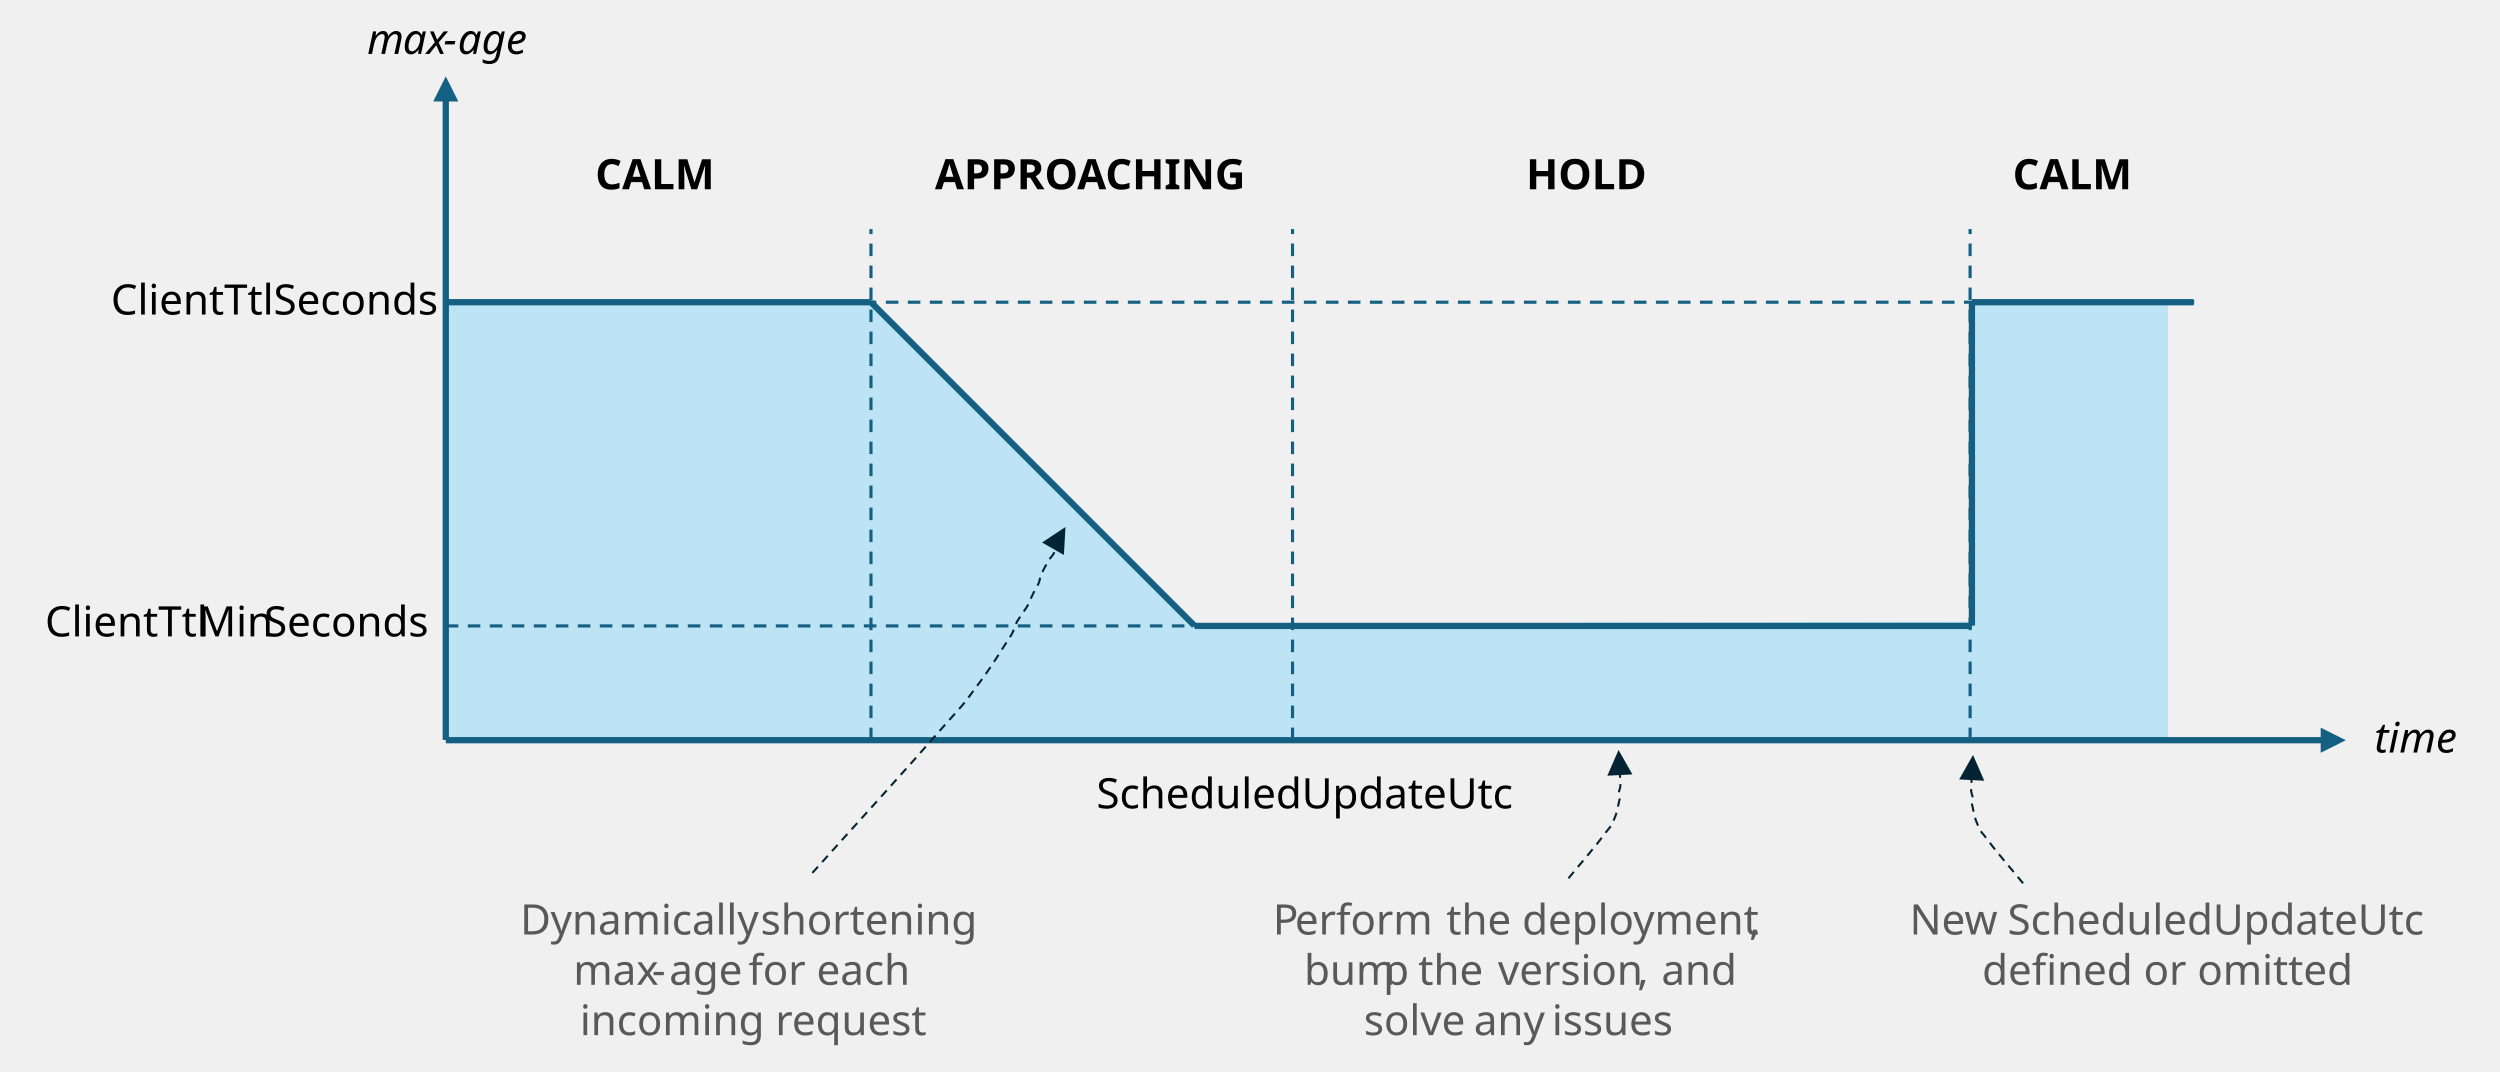
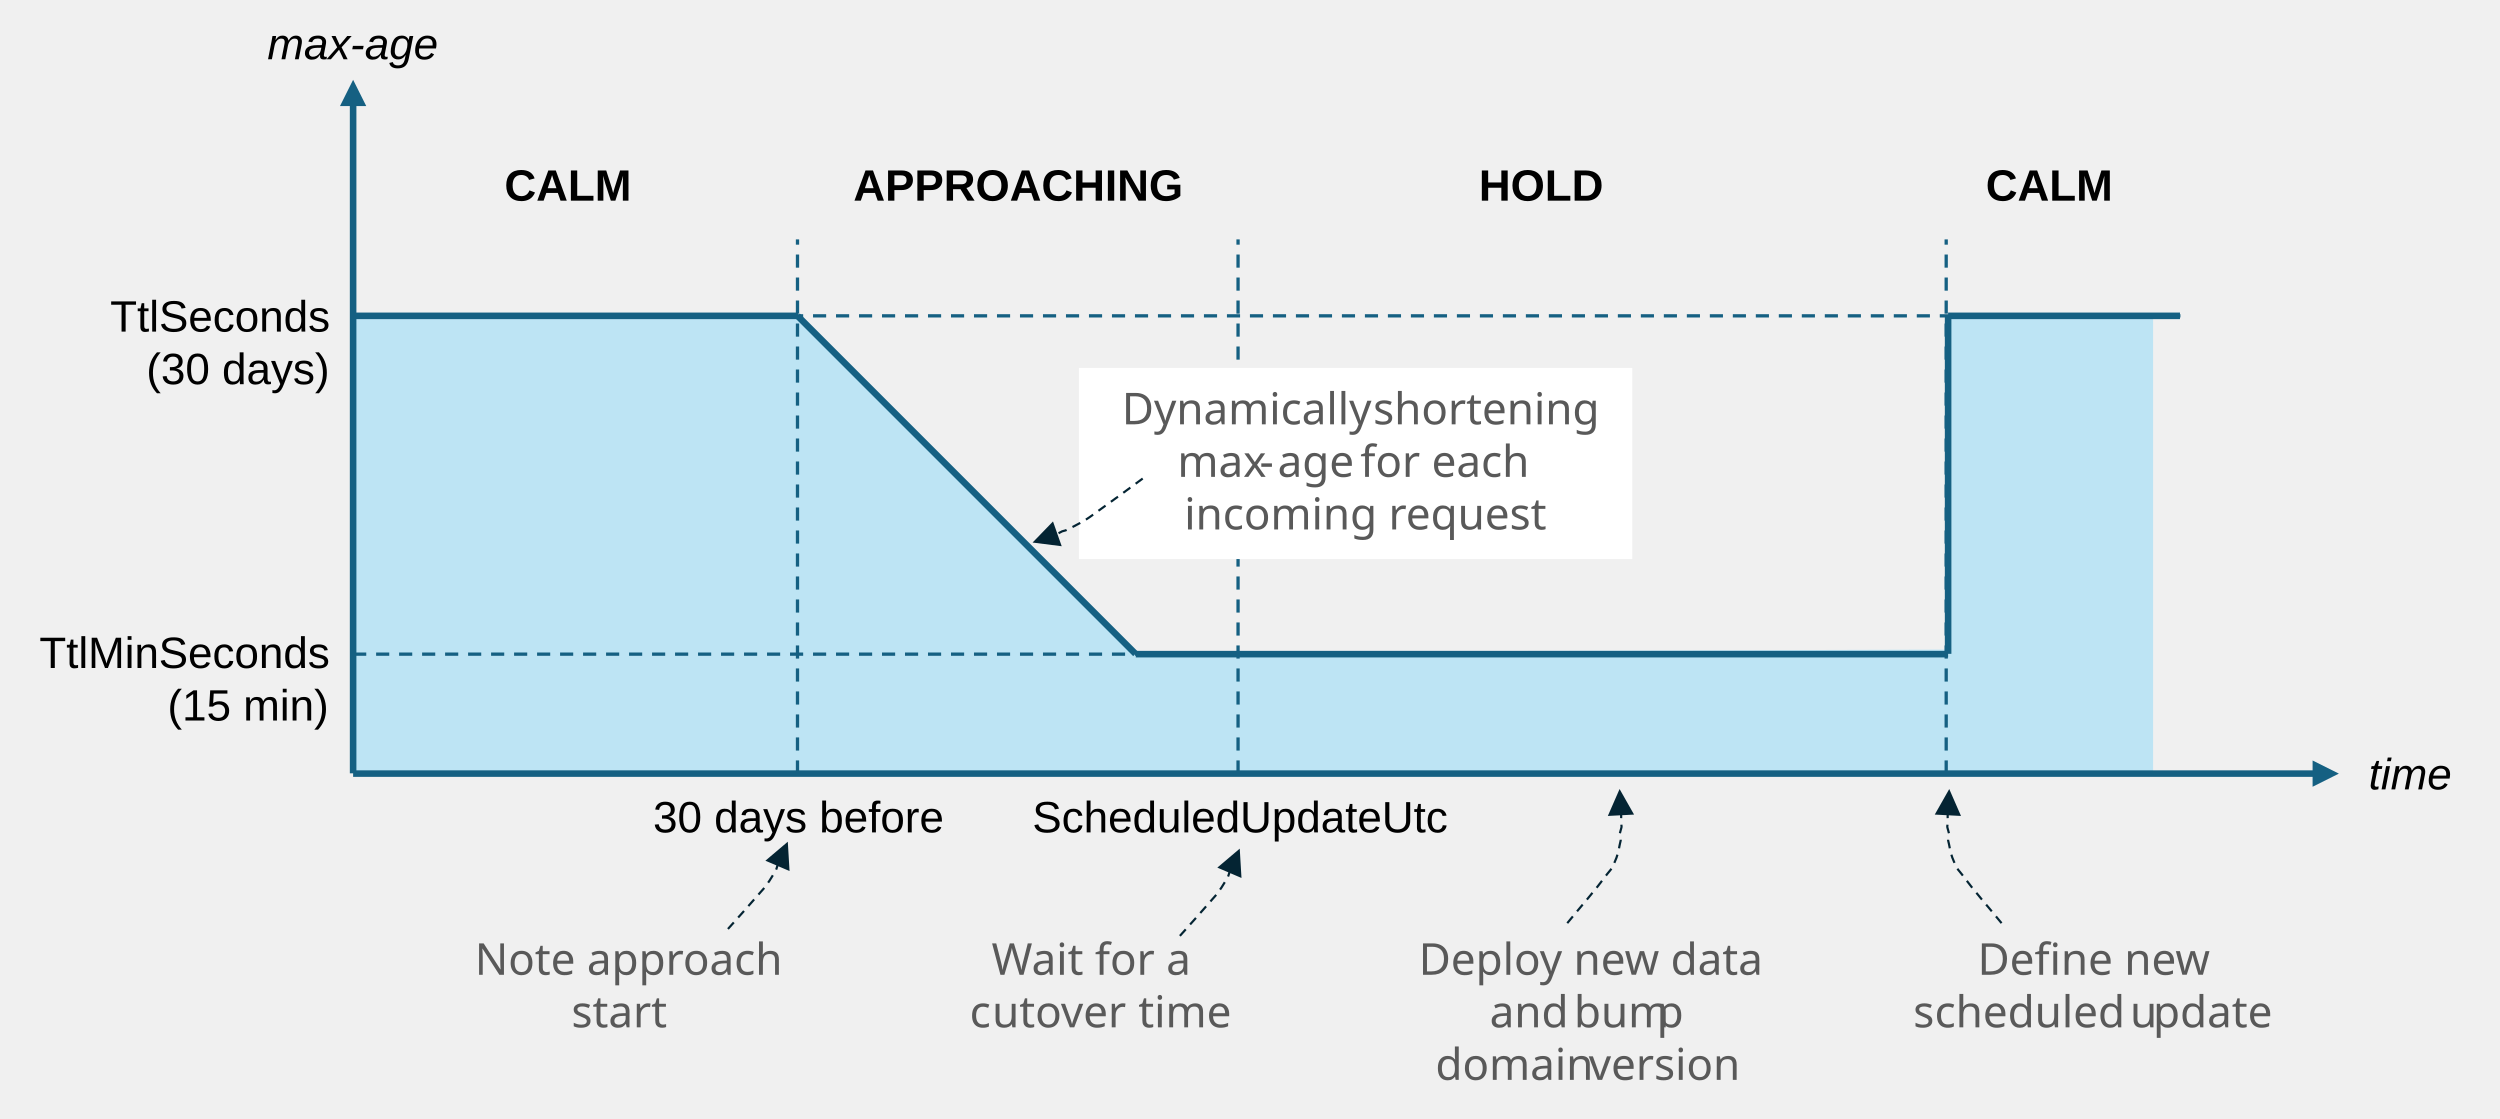
- <svg xmlns="http://www.w3.org/2000/svg" width="2734" height="1172" xml:space="preserve" overflow="hidden">
-   <g transform="translate(-44 -903)">
+ <svg xmlns="http://www.w3.org/2000/svg" width="2616" height="1170" xml:space="preserve" overflow="hidden">
+   <g transform="translate(-162 -903)">
    <path d="M529 1232 996.717 1232 1350.26 1585.47 2199.02 1582.72 2201.78 1234.75 2415 1233.38 2415 1712 533.127 1712 529 1232Z" fill="#89D8F7" fill-rule="evenodd" fill-opacity="0.502" />
    <path d="M531.5 1587.5 1534.13 1587.5" stroke="#156082" stroke-width="3.438" stroke-miterlimit="8" stroke-dasharray="13.75 10.312" fill="none" fill-rule="evenodd" />
    <path d="M3.438-1.70947e-06 3.438 702.787-3.437 702.787-3.438 1.70947e-06ZM13.75 698.204 0 725.704-13.75 698.204Z" fill="#156082" transform="matrix(1 0 0 -1 531.5 1712.2)" />
    <path d="M531.5 1709.06 2586.48 1709.06 2586.48 1715.94 531.5 1715.94ZM2581.9 1698.75 2609.4 1712.5 2581.9 1726.25Z" fill="#156082" />
    <path d="M0 0 463.593 0" stroke="#156082" stroke-width="6.875" stroke-miterlimit="8" fill="none" fill-rule="evenodd" transform="matrix(1 0 0 -1 533.5 1233.5)" />
    <path d="M996.5 1233.5 1350.18 1587.18" stroke="#156082" stroke-width="6.875" stroke-miterlimit="8" fill="none" fill-rule="evenodd" />
    <path d="M1350.5 1587.5 2200.5 1587.5" stroke="#156082" stroke-width="6.875" stroke-miterlimit="8" fill="none" fill-rule="evenodd" />
    <path d="M2200.5 1233.5 2200.5 1587.18" stroke="#156082" stroke-width="6.875" stroke-miterlimit="8" fill="none" fill-rule="evenodd" />
    <path d="M2200.5 1233.5 2443.13 1233.5" stroke="#156082" stroke-width="6.875" stroke-miterlimit="8" fill="none" fill-rule="evenodd" />
-     <text font-family="Aptos,Aptos_MSFontService,sans-serif" font-weight="400" font-size="46" transform="matrix(1 0 0 1 165.333 1247)">ClientTtlSeconds</text>
+     <text font-family="Arial,Arial_MSFontService,sans-serif" font-weight="400" font-size="46" transform="matrix(1 0 0 1 277.288 1250)">TtlSeconds</text>
+     <text font-family="Arial,Arial_MSFontService,sans-serif" font-weight="400" font-size="46" transform="matrix(1 0 0 1 315.1 1305)">(30 days)</text>
    <path d="M531.5 1233.5 2443.61 1233.5" stroke="#156082" stroke-width="3.438" stroke-miterlimit="8" stroke-dasharray="13.75 10.312" fill="none" fill-rule="evenodd" />
-     <text font-family="Aptos,Aptos_MSFontService,sans-serif" font-weight="400" font-size="46" transform="matrix(1 0 0 1 93.2663 1599)">ClientTtl</text>
-     <text font-family="Aptos,Aptos_MSFontService,sans-serif" font-weight="400" font-size="46" transform="matrix(1 0 0 1 260.558 1599)">Min</text>
-     <text font-family="Aptos,Aptos_MSFontService,sans-serif" font-weight="400" font-size="46" transform="matrix(1 0 0 1 332.745 1599)">Seconds</text>
+     <text font-family="Arial,Arial_MSFontService,sans-serif" font-weight="400" font-size="46" transform="matrix(1 0 0 1 203.176 1602)">Ttl</text>
+     <text font-family="Arial,Arial_MSFontService,sans-serif" font-weight="400" font-size="46" transform="matrix(1 0 0 1 254.165 1602)">Min</text>
+     <text font-family="Arial,Arial_MSFontService,sans-serif" font-weight="400" font-size="46" transform="matrix(1 0 0 1 328.072 1602)">Seconds</text>
+     <text font-family="Arial,Arial_MSFontService,sans-serif" font-weight="400" font-size="46" transform="matrix(1 0 0 1 337.238 1657)">(15 min)</text>
    <path d="M0 0 0 558.948" stroke="#156082" stroke-width="3.438" stroke-miterlimit="8" stroke-dasharray="13.75 10.312" fill="none" fill-rule="evenodd" transform="matrix(1 0 0 -1 1457.5 1712.45)" />
-     <text font-family="Aptos,Aptos_MSFontService,sans-serif" font-weight="400" font-size="46" transform="matrix(1 0 0 1 1243.09 1787)">ScheduledUpdateUtc</text>
+     <text font-family="Arial,Arial_MSFontService,sans-serif" font-weight="400" font-size="46" transform="matrix(1 0 0 1 1242.24 1774)">ScheduledUpdateUtc</text>
    <path d="M0 0 0 558.948" stroke="#156082" stroke-width="3.438" stroke-miterlimit="8" stroke-dasharray="13.75 10.312" fill="none" fill-rule="evenodd" transform="matrix(1 0 0 -1 2198.5 1712.45)" />
-     <text font-family="Aptos,Aptos_MSFontService,sans-serif" font-weight="700" font-size="46" transform="matrix(1 0 0 1 695.013 1110)">CALM</text>
-     <text font-family="Aptos,Aptos_MSFontService,sans-serif" font-weight="700" font-size="46" transform="matrix(1 0 0 1 1066.42 1110)">APPROACHING</text>
+     <text font-family="Arial,Arial_MSFontService,sans-serif" font-weight="700" font-size="46" transform="matrix(1 0 0 1 689.857 1113)">CALM</text>
+     <text font-family="Arial,Arial_MSFontService,sans-serif" font-weight="700" font-size="46" transform="matrix(1 0 0 1 1054.97 1113)">APPROACHING</text>
    <path d="M0 0 0 558.948" stroke="#156082" stroke-width="3.438" stroke-miterlimit="8" stroke-dasharray="13.75 10.312" fill="none" fill-rule="evenodd" transform="matrix(1 0 0 -1 996.5 1712.45)" />
-     <text font-family="Aptos,Aptos_MSFontService,sans-serif" font-weight="700" font-size="46" transform="matrix(1 0 0 1 1712.95 1110)">HOLD</text>
-     <text font-family="Aptos,Aptos_MSFontService,sans-serif" font-weight="700" font-size="46" transform="matrix(1 0 0 1 2245.09 1110)">CALM</text>
-     <text font-family="Aptos,Aptos_MSFontService,sans-serif" font-style="italic" font-weight="400" font-size="46" transform="matrix(1 0 0 1 445.448 962)">m</text>
-     <text font-family="Aptos,Aptos_MSFontService,sans-serif" font-style="italic" font-weight="400" font-size="46" transform="matrix(1 0 0 1 484.406 962)">ax</text>
-     <text font-family="Aptos,Aptos_MSFontService,sans-serif" font-style="italic" font-weight="400" font-size="46" transform="matrix(1 0 0 1 529.094 962)">-</text>
-     <text font-family="Aptos,Aptos_MSFontService,sans-serif" font-style="italic" font-weight="400" font-size="46" transform="matrix(1 0 0 1 544.562 962)">age</text>
-     <text font-family="Aptos,Aptos_MSFontService,sans-serif" font-style="italic" font-weight="400" font-size="46" transform="matrix(1 0 0 1 2640.57 1726)">time</text>
-     <text fill="#595959" font-family="Comic Sans MS,Comic Sans MS_MSFontService,sans-serif" font-weight="400" font-size="46" transform="matrix(1 0 0 1 612.872 1925)">D</text>
-     <text fill="#595959" font-family="Comic Sans MS,Comic Sans MS_MSFontService,sans-serif" font-weight="400" font-size="46" transform="matrix(1 0 0 1 646.101 1925)">ynamically</text>
-     <text fill="#595959" font-family="Comic Sans MS,Comic Sans MS_MSFontService,sans-serif" font-weight="400" font-size="46" transform="matrix(1 0 0 1 875.84 1925)">shortening</text>
-     <text fill="#595959" font-family="Comic Sans MS,Comic Sans MS_MSFontService,sans-serif" font-weight="400" font-size="46" transform="matrix(1 0 0 1 671.034 1980)">max</text>
-     <text fill="#595959" font-family="Comic Sans MS,Comic Sans MS_MSFontService,sans-serif" font-weight="400" font-size="46" transform="matrix(1 0 0 1 756.972 1980)">-</text>
-     <text fill="#595959" font-family="Comic Sans MS,Comic Sans MS_MSFontService,sans-serif" font-weight="400" font-size="46" transform="matrix(1 0 0 1 775.878 1980)">age </text>
-     <text fill="#595959" font-family="Comic Sans MS,Comic Sans MS_MSFontService,sans-serif" font-weight="400" font-size="46" transform="matrix(1 0 0 1 862.388 1980)">for each </text>
-     <text fill="#595959" font-family="Comic Sans MS,Comic Sans MS_MSFontService,sans-serif" font-weight="400" font-size="46" transform="matrix(1 0 0 1 678.184 2035)">incoming request</text>
-     <path d="M931.528 1856.85 937.661 1850.04 939.364 1851.58 933.231 1858.39ZM942.26 1844.93 948.394 1838.12 950.097 1839.65 943.964 1846.47ZM952.994 1833.01 959.127 1826.2 960.83 1827.73 954.697 1834.54ZM963.727 1821.09 968.512 1815.77 969.864 1814.28 971.564 1815.81 970.215 1817.31 965.43 1822.62ZM974.473 1809.18 980.618 1802.37 982.319 1803.91 976.173 1810.71ZM985.227 1797.27 991.373 1790.47 993.073 1792.01 986.928 1798.81ZM995.982 1785.37 1002.13 1778.57 1003.83 1780.1 997.682 1786.91ZM1006.73 1773.47 1012.85 1766.64 1014.56 1768.17 1008.43 1775ZM1017.44 1761.52 1023.56 1754.7 1025.27 1756.23 1019.15 1763.05ZM1028.15 1749.58 1034.27 1742.76 1035.98 1744.29 1029.86 1751.11ZM1038.86 1737.64 1042.48 1733.61 1042.47 1733.62 1044.95 1730.8 1046.67 1732.32 1044.19 1735.14 1040.57 1739.17ZM1049.5 1725.64 1055.55 1718.76 1057.27 1720.28 1051.22 1727.16ZM1060.1 1713.61 1066.16 1706.73 1067.88 1708.24 1061.82 1715.12ZM1070.7 1701.57 1076.76 1694.69 1078.48 1696.2 1072.42 1703.08ZM1081.34 1689.54 1087.46 1682.72 1089.16 1684.25 1083.04 1691.07ZM1092.01 1677.59 1095.19 1673.96 1095.16 1673.99 1097.89 1670.62 1099.68 1672.06 1096.93 1675.45 1093.74 1679.1ZM1102.08 1665.23 1107.55 1657.87 1109.39 1659.23 1103.92 1666.59ZM1111.64 1652.35 1117.11 1644.99 1118.95 1646.35 1113.48 1653.71ZM1121.06 1639.41 1126.3 1631.89 1128.18 1633.2 1122.94 1640.72ZM1130.06 1626.17 1134.5 1619.36 1134.49 1619.37 1135.05 1618.5 1136.98 1619.72 1136.43 1620.6 1131.98 1627.42ZM1138.73 1612.68 1140.42 1610.04 1142.66 1606.57 1143.7 1604.97 1145.62 1606.22 1144.58 1607.82 1144.58 1607.81 1142.34 1611.28 1142.35 1611.27 1140.66 1613.92ZM1147.46 1599.22 1148.11 1598.2 1148.1 1598.22 1148.87 1596.97 1148.84 1597.02 1150.05 1594.76 1150.01 1594.85 1151.16 1592.21 1151.15 1592.25 1151.54 1591.28 1153.66 1592.13 1153.27 1593.12 1152.09 1595.81 1150.84 1598.14 1150.05 1599.43 1149.39 1600.46ZM1154.07 1584.89 1155.1 1582.31 1158.14 1577.75 1158.78 1576.8 1160.69 1578.08 1160.05 1579.03 1160.05 1579.02 1157.07 1583.48 1157.18 1583.27 1156.2 1585.74ZM1162.63 1571.09 1163.86 1569.28 1164.94 1567.68 1164.94 1567.69 1165.74 1566.48 1165.71 1566.52 1166.75 1564.77 1166.7 1564.87 1167.37 1563.47 1169.44 1564.45 1168.75 1565.9 1167.66 1567.72 1166.85 1568.96 1165.76 1570.57 1164.53 1572.38ZM1170.2 1557.21 1170.84 1555.83 1172.47 1552.42 1174.18 1548.93 1176.24 1549.94 1174.53 1553.42 1174.54 1553.41 1172.91 1556.81 1172.91 1556.8 1172.27 1558.18ZM1177.55 1542.86 1178.05 1541.99 1178.01 1542.06 1178.93 1540.13 1178.87 1540.27 1179.66 1537.82 1179.63 1537.93 1180.13 1535.62 1180.37 1534.55 1182.61 1535.06 1182.36 1536.13 1182.36 1536.11 1181.86 1538.46 1181.03 1541.04 1180.06 1543.09 1179.54 1543.99ZM1182.98 1527.91 1185.67 1522.62 1187.32 1519.77 1189.3 1520.92 1187.66 1523.74 1187.69 1523.68 1185.02 1528.95ZM1190.89 1513.77 1191.82 1512.48 1193.42 1510.56 1193.39 1510.58 1194.81 1508.75 1194.71 1508.92 1195.59 1507.25 1195.46 1507.65 1195.58 1506.7 1197.85 1506.98 1197.71 1508.14 1196.69 1510.08 1195.19 1512 1193.61 1513.91 1193.66 1513.85 1192.76 1515.11ZM1196.17 1500.04 1196.77 1498.68 1198.87 1499.61 1198.27 1500.96ZM1183.61 1496.28 1209.22 1479.27 1207.47 1509.96Z" fill="#042433" />
-     <text fill="#595959" font-family="Comic Sans MS,Comic Sans MS_MSFontService,sans-serif" font-weight="400" font-size="46" transform="matrix(1 0 0 1 1436.07 1925)">P</text>
-     <text fill="#595959" font-family="Comic Sans MS,Comic Sans MS_MSFontService,sans-serif" font-weight="400" font-size="46" transform="matrix(1 0 0 1 1460.13 1925)">erform</text>
-     <text fill="#595959" font-family="Comic Sans MS,Comic Sans MS_MSFontService,sans-serif" font-weight="400" font-size="46" transform="matrix(1 0 0 1 1625.7 1925)">the deployment</text>
-     <text fill="#595959" font-family="Comic Sans MS,Comic Sans MS_MSFontService,sans-serif" font-weight="400" font-size="46" transform="matrix(1 0 0 1 1956.85 1925)">, </text>
-     <text fill="#595959" font-family="Comic Sans MS,Comic Sans MS_MSFontService,sans-serif" font-weight="400" font-size="46" transform="matrix(1 0 0 1 1470.17 1980)">bum</text>
-     <text fill="#595959" font-family="Comic Sans MS,Comic Sans MS_MSFontService,sans-serif" font-weight="400" font-size="46" transform="matrix(1 0 0 1 1556.68 1980)">p</text>
-     <text fill="#595959" font-family="Comic Sans MS,Comic Sans MS_MSFontService,sans-serif" font-weight="400" font-size="46" transform="matrix(1 0 0 1 1595.06 1980)">the </text>
-     <text fill="#595959" font-family="Comic Sans MS,Comic Sans MS_MSFontService,sans-serif" font-weight="400" font-size="46" transform="matrix(1 0 0 1 1682.15 1980)">version</text>
-     <text fill="#595959" font-family="Comic Sans MS,Comic Sans MS_MSFontService,sans-serif" font-weight="400" font-size="46" transform="matrix(1 0 0 1 1834.54 1980)">,</text>
-     <text fill="#595959" font-family="Comic Sans MS,Comic Sans MS_MSFontService,sans-serif" font-weight="400" font-size="46" transform="matrix(1 0 0 1 1860.9 1980)">and</text>
-     <text fill="#595959" font-family="Comic Sans MS,Comic Sans MS_MSFontService,sans-serif" font-weight="400" font-size="46" transform="matrix(1 0 0 1 1535.48 2035)">solve</text>
-     <text fill="#595959" font-family="Comic Sans MS,Comic Sans MS_MSFontService,sans-serif" font-weight="400" font-size="46" transform="matrix(1 0 0 1 1655.79 2035)">any</text>
-     <text fill="#595959" font-family="Comic Sans MS,Comic Sans MS_MSFontService,sans-serif" font-weight="400" font-size="46" transform="matrix(1 0 0 1 1741.16 2035)">issues</text>
-     <path d="M1758.42 1862.75 1764.27 1855.69 1766.03 1857.15 1760.19 1864.21ZM1768.65 1850.39 1769.04 1849.93 1774.54 1843.36 1776.3 1844.83 1770.8 1851.4 1770.8 1851.39 1770.42 1851.86ZM1778.96 1838.09 1779.73 1837.16 1779.72 1837.17 1784.76 1831.01 1786.53 1832.46 1781.49 1838.63 1780.71 1839.56ZM1789.11 1825.69 1790.26 1824.29 1790.24 1824.32 1794.72 1818.49 1796.54 1819.88 1792.05 1825.73 1790.89 1827.14ZM1798.91 1813.04 1800.4 1811.1 1803.53 1807.28 1803.5 1807.31 1804.6 1805.86 1806.43 1807.24 1805.32 1808.71 1802.19 1812.53 1802.21 1812.51 1800.73 1814.43ZM1807.5 1799.98 1809.74 1794.56 1809.71 1794.65 1810.71 1791.5 1812.89 1792.19 1811.88 1795.39 1809.62 1800.85ZM1812.33 1784.96 1813 1781.51 1813.56 1778.98 1813.94 1777.36 1813.93 1777.41 1814.14 1776.3 1814.12 1776.47 1814.13 1776.17 1816.42 1776.24 1816.41 1776.63 1816.18 1777.85 1815.79 1779.5 1815.8 1779.49 1815.24 1782 1815.24 1781.97 1814.58 1785.4ZM1813.27 1769.11 1814.08 1766.03 1814.61 1764.11 1814.61 1764.13 1814.89 1763.02 1814.87 1763.16 1814.96 1762.43 1814.95 1762.65 1814.91 1761.87 1814.91 1761.92 1814.77 1760.64 1814.76 1760.56 1817.05 1760.37 1817.05 1760.44 1817.05 1760.41 1817.19 1761.7 1817.25 1762.62 1817.13 1763.53 1816.82 1764.71 1816.29 1766.64 1816.29 1766.62 1815.49 1769.69ZM1814.52 1753.52 1814.55 1753.02 1814.55 1753.1 1814.57 1751.34 1814.57 1751.46 1814.1 1746.13 1816.38 1745.92 1816.86 1751.31 1816.84 1753.16 1816.8 1753.69ZM1801.75 1751.32 1814.04 1723.14 1829.21 1749.88Z" fill="#042433" />
-     <text fill="#595959" font-family="Comic Sans MS,Comic Sans MS_MSFontService,sans-serif" font-weight="400" font-size="46" transform="matrix(1 0 0 1 2132.34 1925)">New </text>
-     <text fill="#595959" font-family="Comic Sans MS,Comic Sans MS_MSFontService,sans-serif" font-weight="400" font-size="46" transform="matrix(1 0 0 1 2239.47 1925)">ScheduledUpdateUtc</text>
-     <text fill="#595959" font-family="Comic Sans MS,Comic Sans MS_MSFontService,sans-serif" font-weight="400" font-size="46" transform="matrix(1 0 0 1 2211.7 1980)">defined or omitted</text>
+     <text font-family="Arial,Arial_MSFontService,sans-serif" font-weight="700" font-size="46" transform="matrix(1 0 0 1 1709.51 1113)">HOLD</text>
+     <text font-family="Arial,Arial_MSFontService,sans-serif" font-weight="700" font-size="46" transform="matrix(1 0 0 1 2239.94 1113)">CALM</text>
+     <text font-family="Arial,Arial_MSFontService,sans-serif" font-style="italic" font-weight="400" font-size="46" transform="matrix(1 0 0 1 441.724 965)">max</text>
+     <text font-family="Arial,Arial_MSFontService,sans-serif" font-style="italic" font-weight="400" font-size="46" transform="matrix(1 0 0 1 528.234 965)">-</text>
+     <text font-family="Arial,Arial_MSFontService,sans-serif" font-style="italic" font-weight="400" font-size="46" transform="matrix(1 0 0 1 543.703 965)">age</text>
+     <text font-family="Arial,Arial_MSFontService,sans-serif" font-style="italic" font-weight="400" font-size="46" transform="matrix(1 0 0 1 2640.57 1729)">time</text>
+     <rect x="1291" y="1288" width="579" height="200" fill="#FFFFFF" />
+     <text fill="#595959" font-family="Comic Sans MS,Comic Sans MS_MSFontService,sans-serif" font-weight="400" font-size="46" transform="matrix(1 0 0 1 1335.89 1347)">Dynamically</text>
+     <text fill="#595959" font-family="Comic Sans MS,Comic Sans MS_MSFontService,sans-serif" font-weight="400" font-size="46" transform="matrix(1 0 0 1 1598.86 1347)">shortening</text>
+     <text fill="#595959" font-family="Comic Sans MS,Comic Sans MS_MSFontService,sans-serif" font-weight="400" font-size="46" transform="matrix(1 0 0 1 1394.05 1402)">max</text>
+     <text fill="#595959" font-family="Comic Sans MS,Comic Sans MS_MSFontService,sans-serif" font-weight="400" font-size="46" transform="matrix(1 0 0 1 1479.99 1402)">-</text>
+     <text fill="#595959" font-family="Comic Sans MS,Comic Sans MS_MSFontService,sans-serif" font-weight="400" font-size="46" transform="matrix(1 0 0 1 1498.9 1402)">age </text>
+     <text fill="#595959" font-family="Comic Sans MS,Comic Sans MS_MSFontService,sans-serif" font-weight="400" font-size="46" transform="matrix(1 0 0 1 1585.41 1402)">for each </text>
+     <text fill="#595959" font-family="Comic Sans MS,Comic Sans MS_MSFontService,sans-serif" font-weight="400" font-size="46" transform="matrix(1 0 0 1 1401.2 1457)">incoming request</text>
+     <path d="M1.146-0.02 1.308 9.145-0.984 9.185-1.146 0.02ZM1.429 16.019 1.591 25.184-0.7 25.225-0.862 16.059ZM1.718 32.049 1.949 41.213-0.342 41.271-0.573 32.107ZM2.122 48.086 2.353 57.25 0.062 57.307-0.169 48.144ZM2.52 64.128 2.587 67.401 2.585 67.364 2.828 71.936 2.822 71.863 2.975 73.168 0.699 73.436 0.541 72.094 0.296 67.466 0.229 64.175ZM3.777 79.996 3.824 80.398 3.817 80.346 5.171 88.554 5.165 88.52 5.25 88.955 3.001 89.395 2.913 88.944 1.551 80.692 1.501 80.264ZM6.528 95.705 6.579 95.961 6.546 95.834 7.022 97.31 6.993 97.23 7.442 98.331 8.18 100.145 8.659 102.978 8.915 104.55 6.653 104.919 6.397 103.35 6.398 103.357 5.941 100.651 6.01 100.893 5.319 99.195 4.854 98.054 4.345 96.475 4.281 96.155ZM21.117 101.876 16.5 132.273-5.047 110.34Z" fill="#042433" transform="matrix(-0.605658 -0.795725 -0.795725 0.605658 1357.72 1403.74)" />
+     <text fill="#595959" font-family="Comic Sans MS,Comic Sans MS_MSFontService,sans-serif" font-weight="400" font-size="46" transform="matrix(1 0 0 1 1646.57 1923)">Deploy new data</text>
+     <text fill="#595959" font-family="Comic Sans MS,Comic Sans MS_MSFontService,sans-serif" font-weight="400" font-size="46" transform="matrix(1 0 0 1 1720.78 1978)">and</text>
+     <text fill="#595959" font-family="Comic Sans MS,Comic Sans MS_MSFontService,sans-serif" font-weight="400" font-size="46" transform="matrix(1 0 0 1 1809 1978)">bum</text>
+     <text fill="#595959" font-family="Comic Sans MS,Comic Sans MS_MSFontService,sans-serif" font-weight="400" font-size="46" transform="matrix(1 0 0 1 1895.51 1978)">p</text>
+     <text fill="#595959" font-family="Comic Sans MS,Comic Sans MS_MSFontService,sans-serif" font-weight="400" font-size="46" transform="matrix(1 0 0 1 1664.06 2033)">domain</text>
+     <text fill="#595959" font-family="Comic Sans MS,Comic Sans MS_MSFontService,sans-serif" font-weight="400" font-size="46" transform="matrix(1 0 0 1 1824.47 2033)">version</text>
+     <path d="M1801.11 1868.25 1806.95 1861.19 1808.72 1862.65 1802.87 1869.71ZM1811.34 1855.89 1811.72 1855.42 1817.23 1848.86 1818.98 1850.33 1813.48 1856.89 1813.49 1856.89 1813.1 1857.35ZM1821.64 1843.59 1822.42 1842.66 1822.41 1842.67 1827.45 1836.51 1829.22 1837.96 1824.18 1844.13 1823.4 1845.06ZM1831.8 1831.19 1832.95 1829.78 1832.92 1829.81 1837.41 1823.98 1839.22 1825.38 1834.73 1831.22 1833.57 1832.64ZM1841.6 1818.53 1843.09 1816.59 1846.22 1812.77 1846.19 1812.81 1847.29 1811.36 1849.11 1812.74 1848 1814.21 1844.87 1818.03 1844.9 1818 1843.41 1819.93ZM1850.19 1805.47 1852.43 1800.05 1852.4 1800.15 1853.39 1797 1855.58 1797.69 1854.57 1800.88 1852.31 1806.35ZM1855.01 1790.46 1855.68 1787.01 1856.25 1784.48 1856.63 1782.85 1856.62 1782.91 1856.82 1781.79 1856.8 1781.96 1856.81 1781.66 1859.1 1781.73 1859.09 1782.12 1858.87 1783.35 1858.48 1785 1858.48 1784.98 1857.92 1787.49 1857.93 1787.46 1857.26 1790.89ZM1855.96 1774.61 1856.76 1771.53 1857.3 1769.61 1857.29 1769.63 1857.58 1768.52 1857.55 1768.66 1857.65 1767.93 1857.64 1768.14 1857.59 1767.36 1857.6 1767.42 1857.46 1766.14 1857.45 1766.05 1859.73 1765.87 1859.74 1765.94 1859.74 1765.9 1859.88 1767.2 1859.93 1768.12 1859.81 1769.02 1859.51 1770.21 1858.97 1772.13 1858.98 1772.12 1858.17 1775.19ZM1857.2 1759.01 1857.24 1758.52 1857.24 1758.59 1857.25 1756.84 1857.26 1756.95 1856.78 1751.62 1859.07 1751.42 1859.55 1756.8 1859.53 1758.66 1859.49 1759.19ZM1844.43 1756.82 1856.73 1728.64 1871.89 1755.38Z" fill="#042433" />
+     <text fill="#595959" font-family="Comic Sans MS,Comic Sans MS_MSFontService,sans-serif" font-weight="400" font-size="46" transform="matrix(1 0 0 1 2231.34 1923)">Define new</text>
+     <text fill="#595959" font-family="Comic Sans MS,Comic Sans MS_MSFontService,sans-serif" font-weight="400" font-size="46" transform="matrix(1 0 0 1 2164.01 1978)">s</text>
+     <text fill="#595959" font-family="Comic Sans MS,Comic Sans MS_MSFontService,sans-serif" font-weight="400" font-size="46" transform="matrix(1 0 0 1 2186.35 1978)">cheduled</text>
+     <text fill="#595959" font-family="Comic Sans MS,Comic Sans MS_MSFontService,sans-serif" font-weight="400" font-size="46" transform="matrix(1 0 0 1 2390.88 1978)">u</text>
+     <text fill="#595959" font-family="Comic Sans MS,Comic Sans MS_MSFontService,sans-serif" font-weight="400" font-size="46" transform="matrix(1 0 0 1 2414.94 1978)">pdate</text>
    <path d="M1.144-0.068 1.688 9.082-0.6 9.219-1.144 0.068ZM2.096 15.945 2.132 16.552 2.589 25.106 0.301 25.228-0.156 16.678-0.156 16.684-0.192 16.081ZM2.956 31.971 3.021 33.177 3.02 33.164 3.54 41.105 1.253 41.255 0.733 33.306 0.668 32.093ZM3.989 47.965 4.108 49.775 4.105 49.74 4.805 57.061 2.523 57.279 1.822 49.941 1.702 48.115ZM5.459 63.904 5.692 66.341 6.011 71.263 6.007 71.219 6.195 73.031 3.916 73.267 3.726 71.434 3.406 66.507 3.409 66.541 3.177 64.123ZM8.086 79.312 10.146 84.804 10.107 84.714 11.526 87.695 9.457 88.68 8.017 85.655 5.941 80.117ZM14.806 93.583 16.666 96.561 17.981 98.794 18.811 100.244 18.783 100.197 19.393 101.152 19.29 101.014 19.489 101.242 17.765 102.752 17.509 102.459 16.837 101.408 15.995 99.939 16.002 99.95 14.699 97.736 14.714 97.762 12.863 94.797ZM24.928 105.814 26.44 108.617 27.36 110.384 27.352 110.367 27.897 111.373 27.821 111.252 28.25 111.85 28.108 111.687 28.676 112.227 28.635 112.19 29.61 113.029 29.673 113.087 28.131 114.782 28.079 114.735 28.102 114.756 27.118 113.908 26.451 113.274 25.916 112.528 25.332 111.452 24.411 109.683 24.419 109.698 22.911 106.902ZM34.657 118.066 34.967 118.452 34.918 118.395 36.103 119.691 36.022 119.611 40.005 123.182 38.475 124.888 34.45 121.279 33.201 119.913 32.868 119.498ZM45.492 110.959 55.729 139.951 26.393 130.746Z" fill="#042433" transform="matrix(0.731121 -0.682248 -0.682248 -0.731121 2256.43 1868.98)" />
+     <text font-family="Arial,Arial_MSFontService,sans-serif" font-weight="400" font-size="46" transform="matrix(1 0 0 1 845.376 1774)">30 days before</text>
+     <text fill="#595959" font-family="Comic Sans MS,Comic Sans MS_MSFontService,sans-serif" font-weight="400" font-size="46" transform="matrix(1 0 0 1 1199.59 1923)">Wait for a</text>
+     <text fill="#595959" font-family="Comic Sans MS,Comic Sans MS_MSFontService,sans-serif" font-weight="400" font-size="46" transform="matrix(1 0 0 1 1176.67 1978)">c</text>
+     <text fill="#595959" font-family="Comic Sans MS,Comic Sans MS_MSFontService,sans-serif" font-weight="400" font-size="46" transform="matrix(1 0 0 1 1200.16 1978)">utover</text>
+     <text fill="#595959" font-family="Comic Sans MS,Comic Sans MS_MSFontService,sans-serif" font-weight="400" font-size="46" transform="matrix(1 0 0 1 1353.13 1978)">time</text>
+     <path d="M1395.79 1881.54 1401.9 1874.71 1403.61 1876.24 1397.5 1883.07ZM1406.48 1869.58 1412.59 1862.75 1414.3 1864.28 1408.19 1871.11ZM1417.12 1857.59 1423.17 1850.71 1424.89 1852.22 1418.85 1859.11ZM1427.71 1845.54 1430.25 1842.64 1432.8 1839.76 1432.78 1839.8 1433.71 1838.66 1435.48 1840.11 1434.53 1841.27 1431.97 1844.16 1431.97 1844.15 1429.43 1847.05ZM1437.73 1833.2 1439.21 1831.09 1439.18 1831.14 1442.64 1825.54 1444.59 1826.75 1441.11 1832.37 1439.61 1834.52ZM1445.98 1819.76 1446.39 1818.74 1446.35 1818.83 1446.65 1817.86 1447.12 1816.29 1449.2 1811.61 1451.3 1812.54 1449.25 1817.16 1449.3 1817.03 1448.84 1818.52 1448.53 1819.54 1448.11 1820.61ZM1435.8 1810.88 1459.27 1791.01 1461.09 1821.7Z" fill="#042433" />
+     <text fill="#595959" font-family="Comic Sans MS,Comic Sans MS_MSFontService,sans-serif" font-weight="400" font-size="46" transform="matrix(1 0 0 1 658.841 1923)">Note approach</text>
+     <text fill="#595959" font-family="Comic Sans MS,Comic Sans MS_MSFontService,sans-serif" font-weight="400" font-size="46" transform="matrix(1 0 0 1 759.972 1978)">start</text>
+     <path d="M922.881 1874.3 928.99 1867.47 930.698 1868.99 924.589 1875.83ZM933.572 1862.34 939.681 1855.51 941.39 1857.03 935.28 1863.87ZM944.215 1850.35 950.262 1843.46 951.984 1844.97 945.937 1851.86ZM954.797 1838.3 957.344 1835.39 959.895 1832.52 959.866 1832.56 960.798 1831.42 962.57 1832.87 961.624 1834.03 959.06 1836.91 959.064 1836.91 956.519 1839.81ZM964.825 1825.96 966.304 1823.85 966.269 1823.9 969.733 1818.3 971.682 1819.5 968.201 1825.13 966.704 1827.27ZM973.07 1812.52 973.478 1811.5 973.445 1811.59 973.74 1810.62 974.214 1809.05 976.292 1804.37 978.387 1805.3 976.337 1809.92 976.386 1809.78 975.933 1811.28 975.625 1812.3 975.199 1813.37ZM962.895 1803.64 986.359 1783.77 988.176 1814.46Z" fill="#042433" />
  </g>
</svg>
